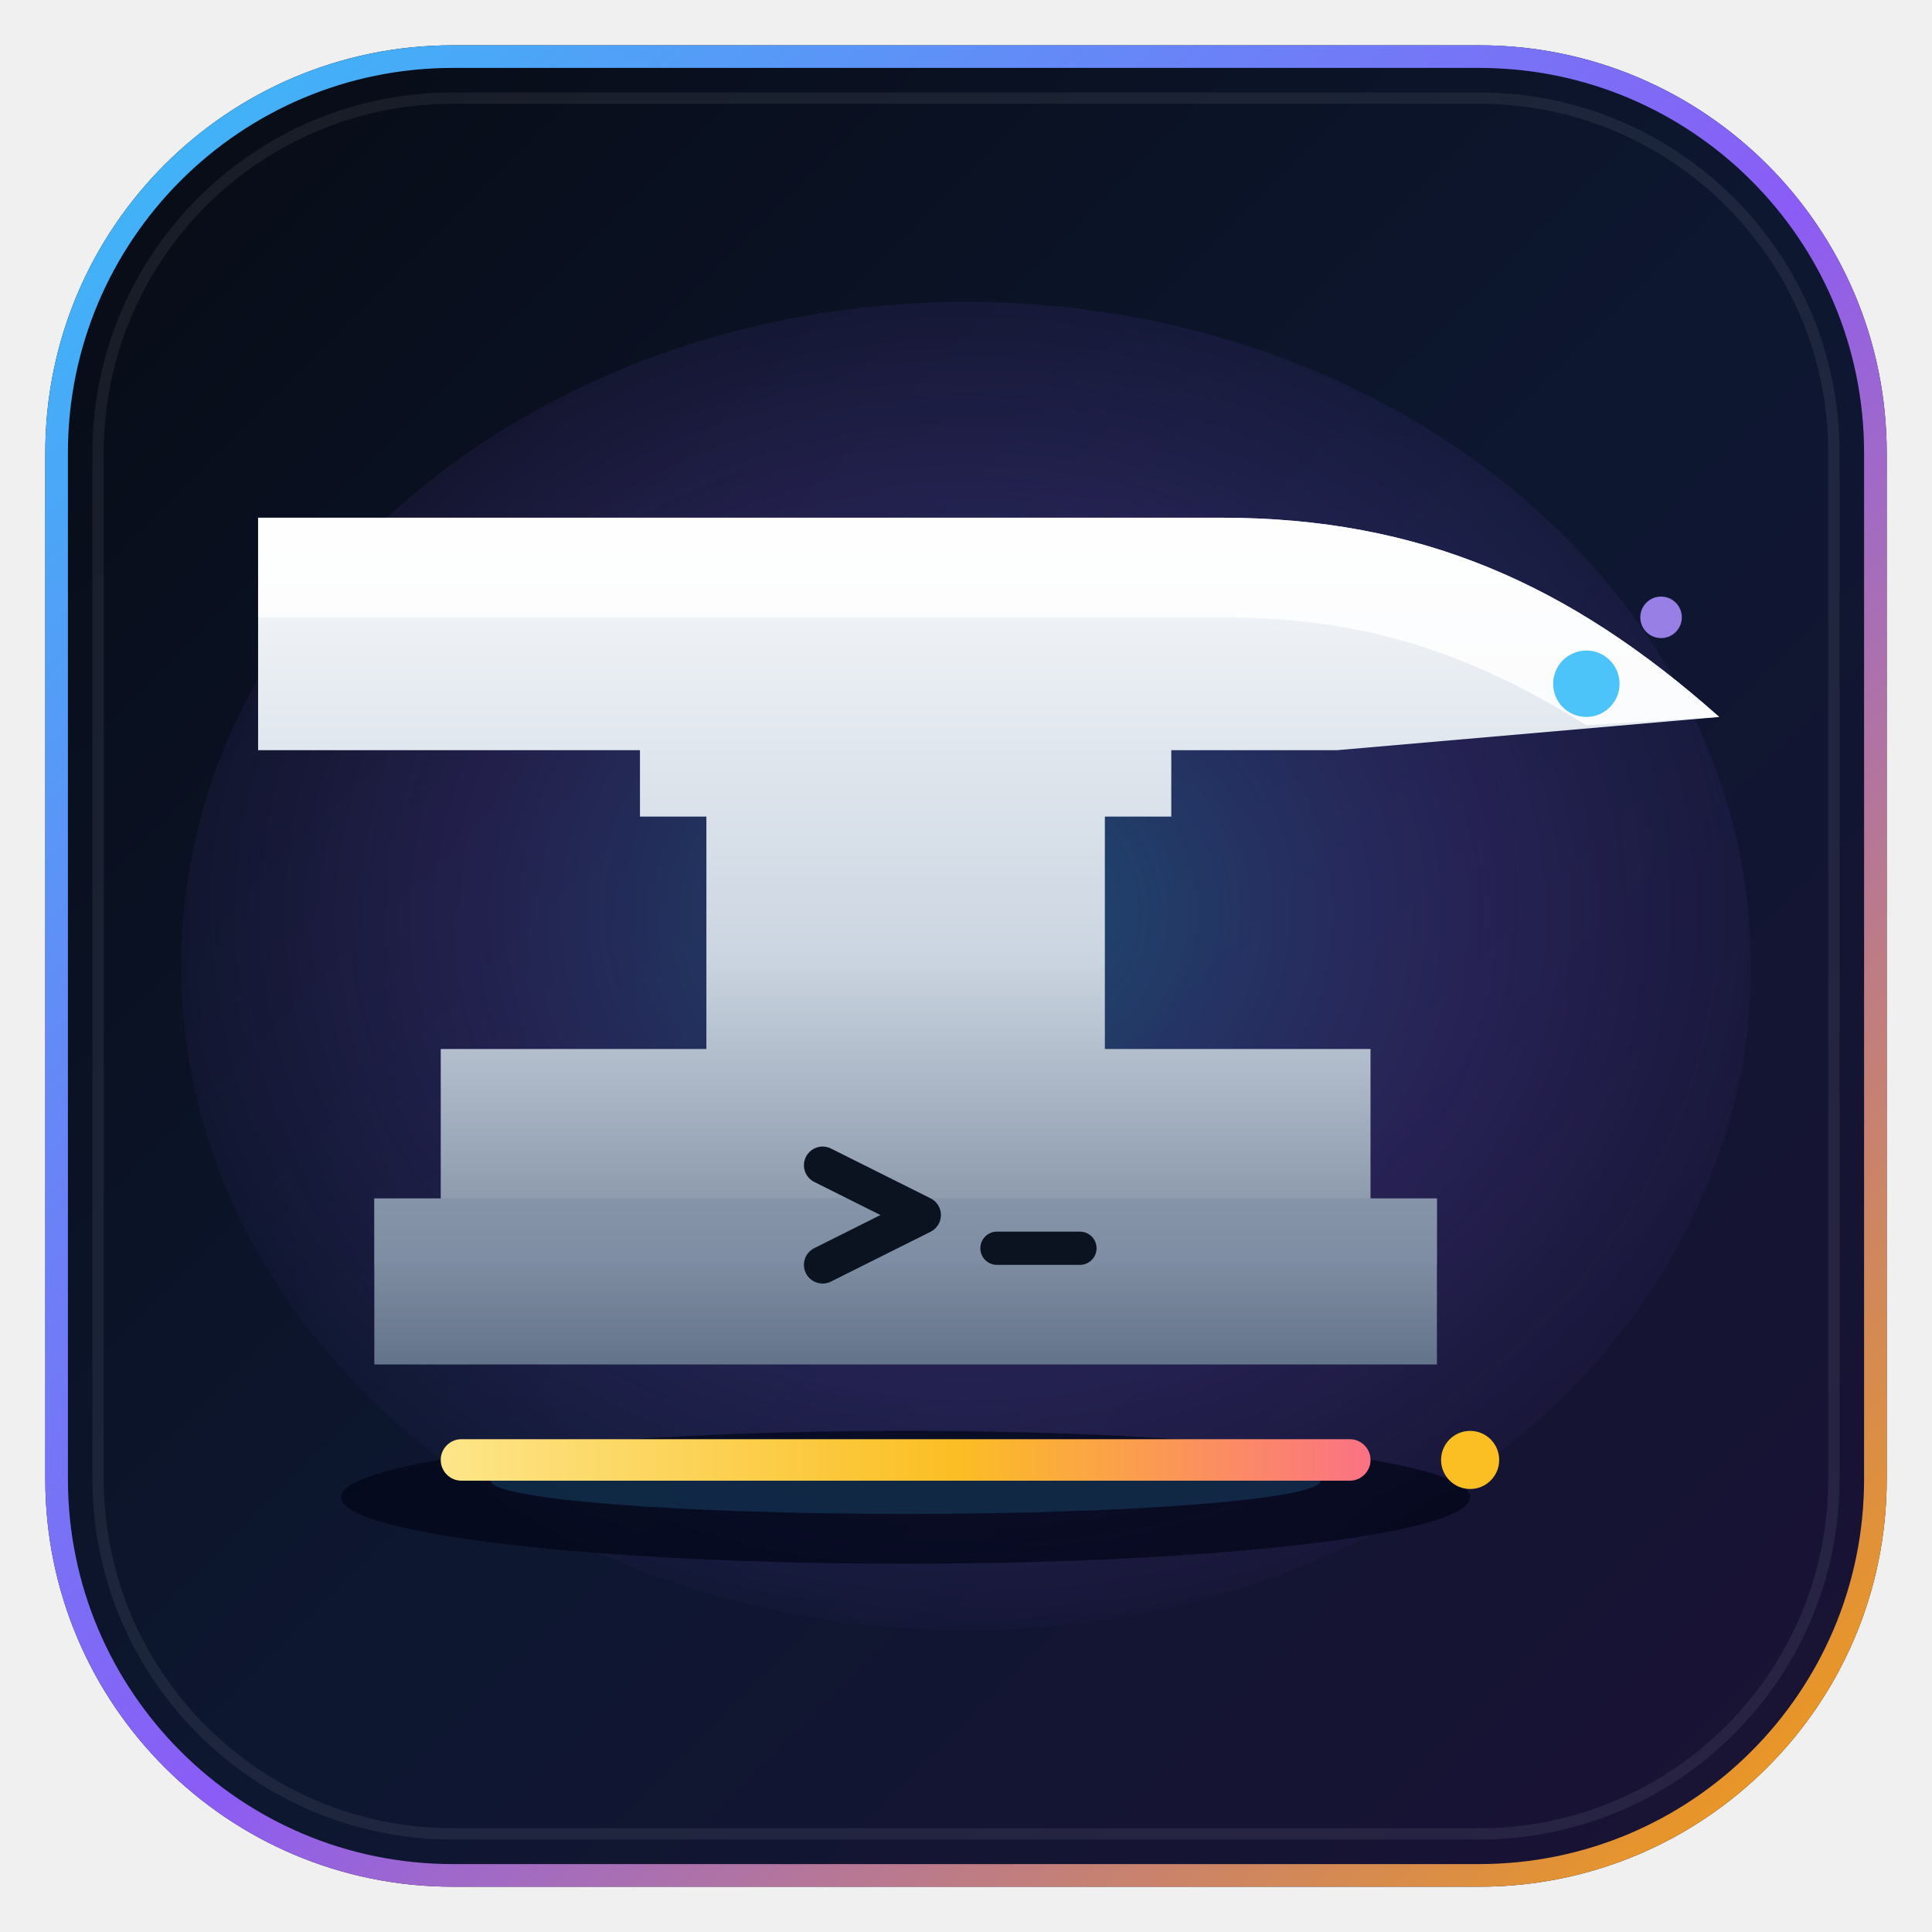
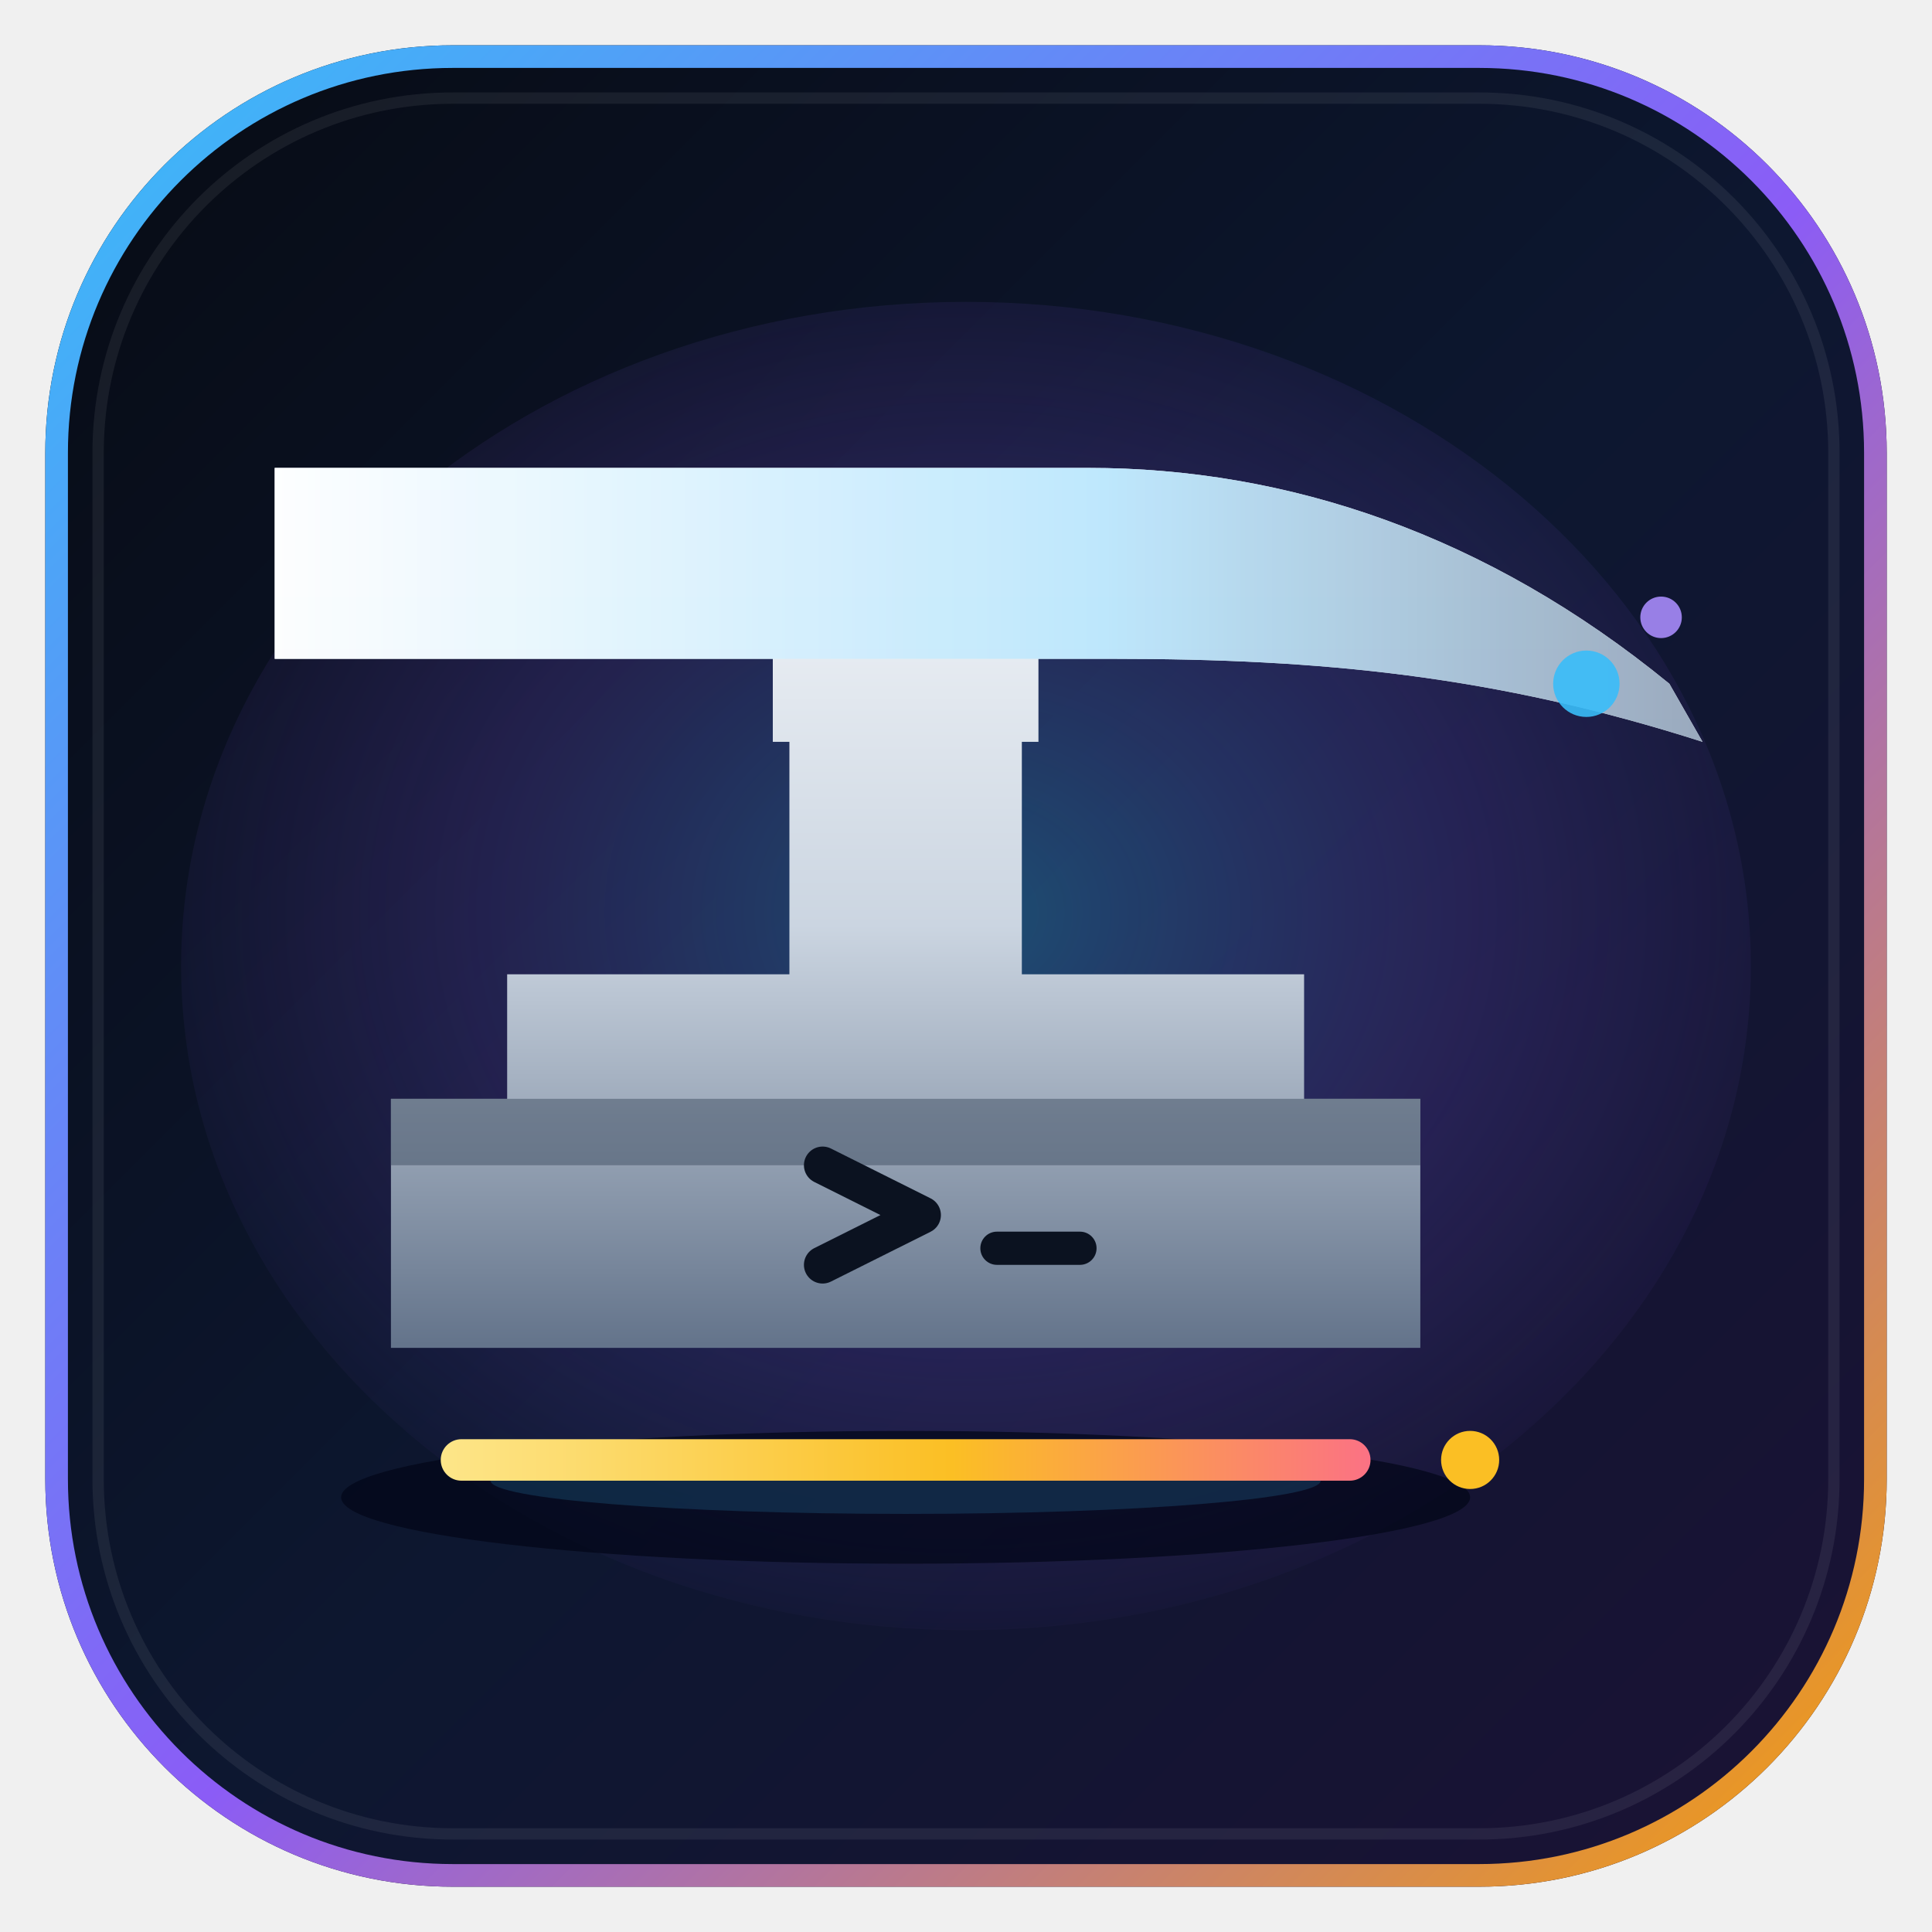
<svg xmlns="http://www.w3.org/2000/svg" viewBox="0 0 256 256" width="256" height="256">
  <defs>
    <linearGradient id="bg" x1="0" y1="0" x2="1" y2="1">
      <stop offset="0" stop-color="#070b14" />
      <stop offset="0.52" stop-color="#0d1730" />
      <stop offset="1" stop-color="#1b1235" />
    </linearGradient>
    <linearGradient id="ring" x1="0" y1="0" x2="1" y2="1">
      <stop offset="0" stop-color="#38bdf8" />
      <stop offset="0.52" stop-color="#8b5cf6" />
      <stop offset="1" stop-color="#f59e0b" />
    </linearGradient>
    <radialGradient id="glow" cx="0.5" cy="0.46" r="0.58">
      <stop offset="0" stop-color="#38bdf8" stop-opacity="0.34" />
      <stop offset="0.55" stop-color="#8b5cf6" stop-opacity="0.18" />
      <stop offset="1" stop-color="#8b5cf6" stop-opacity="0" />
    </radialGradient>
    <linearGradient id="steel" x1="0" y1="0" x2="0" y2="1">
      <stop offset="0" stop-color="#f8fafc" />
      <stop offset="0.52" stop-color="#cbd5e1" />
      <stop offset="1" stop-color="#64748b" />
    </linearGradient>
    <linearGradient id="face" x1="0" y1="0" x2="1" y2="0">
      <stop offset="0" stop-color="#ffffff" />
      <stop offset="0.58" stop-color="#bae6fd" />
      <stop offset="1" stop-color="#94a3b8" />
    </linearGradient>
    <linearGradient id="amber" x1="0" y1="0" x2="1" y2="0">
      <stop offset="0" stop-color="#fde68a" />
      <stop offset="0.55" stop-color="#fbbf24" />
      <stop offset="1" stop-color="#fb7185" />
    </linearGradient>
  </defs>
  <rect x="6" y="6" width="244" height="244" rx="54" fill="url(#bg)" />
  <rect x="7.5" y="7.5" width="241" height="241" rx="52.5" fill="none" stroke="url(#ring)" stroke-width="3" />
  <rect x="13" y="13" width="230" height="230" rx="47" fill="none" stroke="#ffffff" stroke-opacity="0.07" stroke-width="1.5" />
  <ellipse cx="128" cy="128" rx="104" ry="88" fill="url(#glow)" />
  <g transform="translate(120 128) scale(1.10) translate(-128 -138)">
    <ellipse cx="128" cy="202" rx="68" ry="8" fill="#020617" opacity="0.72" />
    <ellipse cx="128" cy="200" rx="50" ry="4" fill="#38bdf8" opacity="0.16" />
-     <path d="M50 84H166C190 84 208 92 226 108L180 112H160V120H152V148H184V166H192V186H64V166H72V148H104V120H96V112H50Z" fill="url(#steel)" />
-     <path d="M50 84H166C190 84 208 92 226 108L210 109C194 99 181 96 166 96H50Z" fill="#fff" opacity="0.85" />
-     <path d="M64 166H192V174H64Z" fill="#7f8ea6" opacity="0.55" />
+     <path d="M52 78H150C174 78 198 86 220 104L224 111C199 103 178 101 153 101H144V111H142V139H176V154H190V184H66V154H80V139H114V111H112V101H52Z" fill="url(#steel)" />
+     <path d="M52 78H150C174 78 198 86 220 104L224 111C199 103 178 101 153 101H52Z" fill="url(#face)" opacity="0.92" />
+     <path d="M66 154H190V162H66Z" fill="#475569" opacity="0.55" />
    <path d="M118 162L130 168L118 174" fill="none" stroke="#0b1220" stroke-width="4.5" stroke-linecap="round" stroke-linejoin="round" />
    <rect x="137" y="170" width="14" height="4" rx="2" fill="#0b1220" />
    <rect x="72" y="195" width="112" height="5" rx="2.5" fill="url(#amber)" />
    <circle cx="196" cy="197.5" r="3.5" fill="#fbbf24" />
    <circle cx="210" cy="104" r="4" fill="#38bdf8" opacity="0.9" />
    <circle cx="219" cy="96" r="2.5" fill="#a78bfa" opacity="0.9" />
  </g>
</svg>
